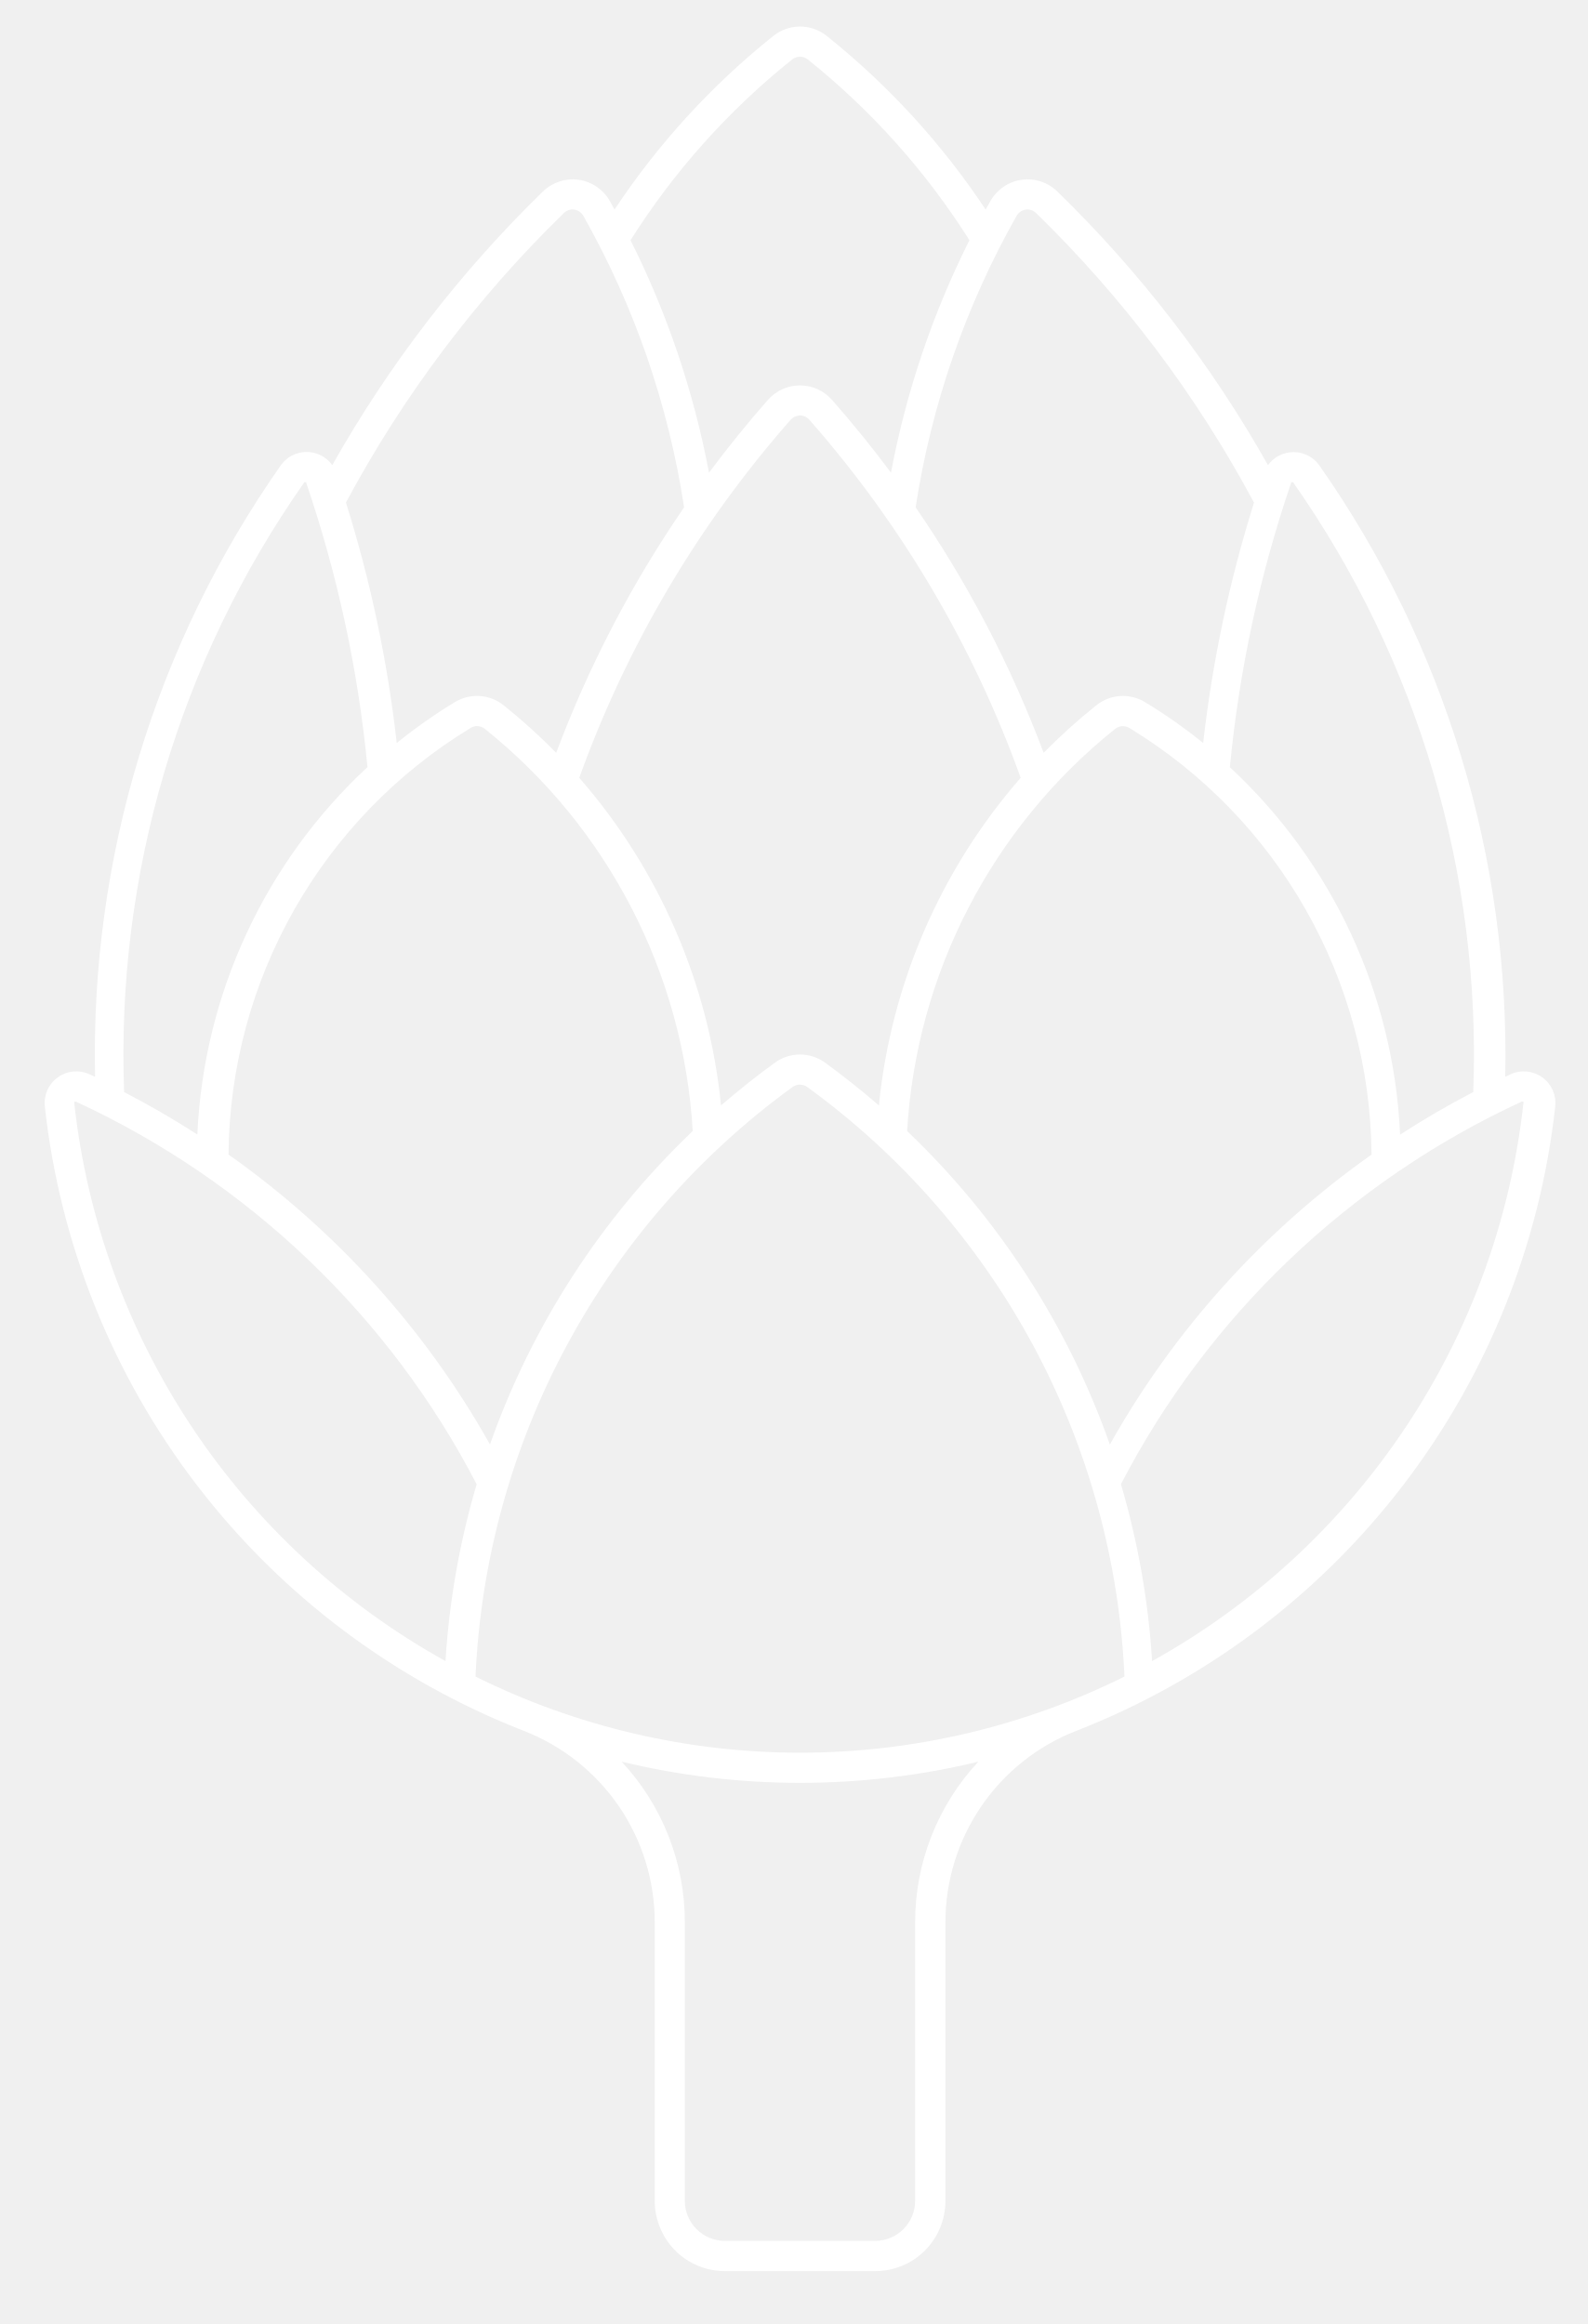
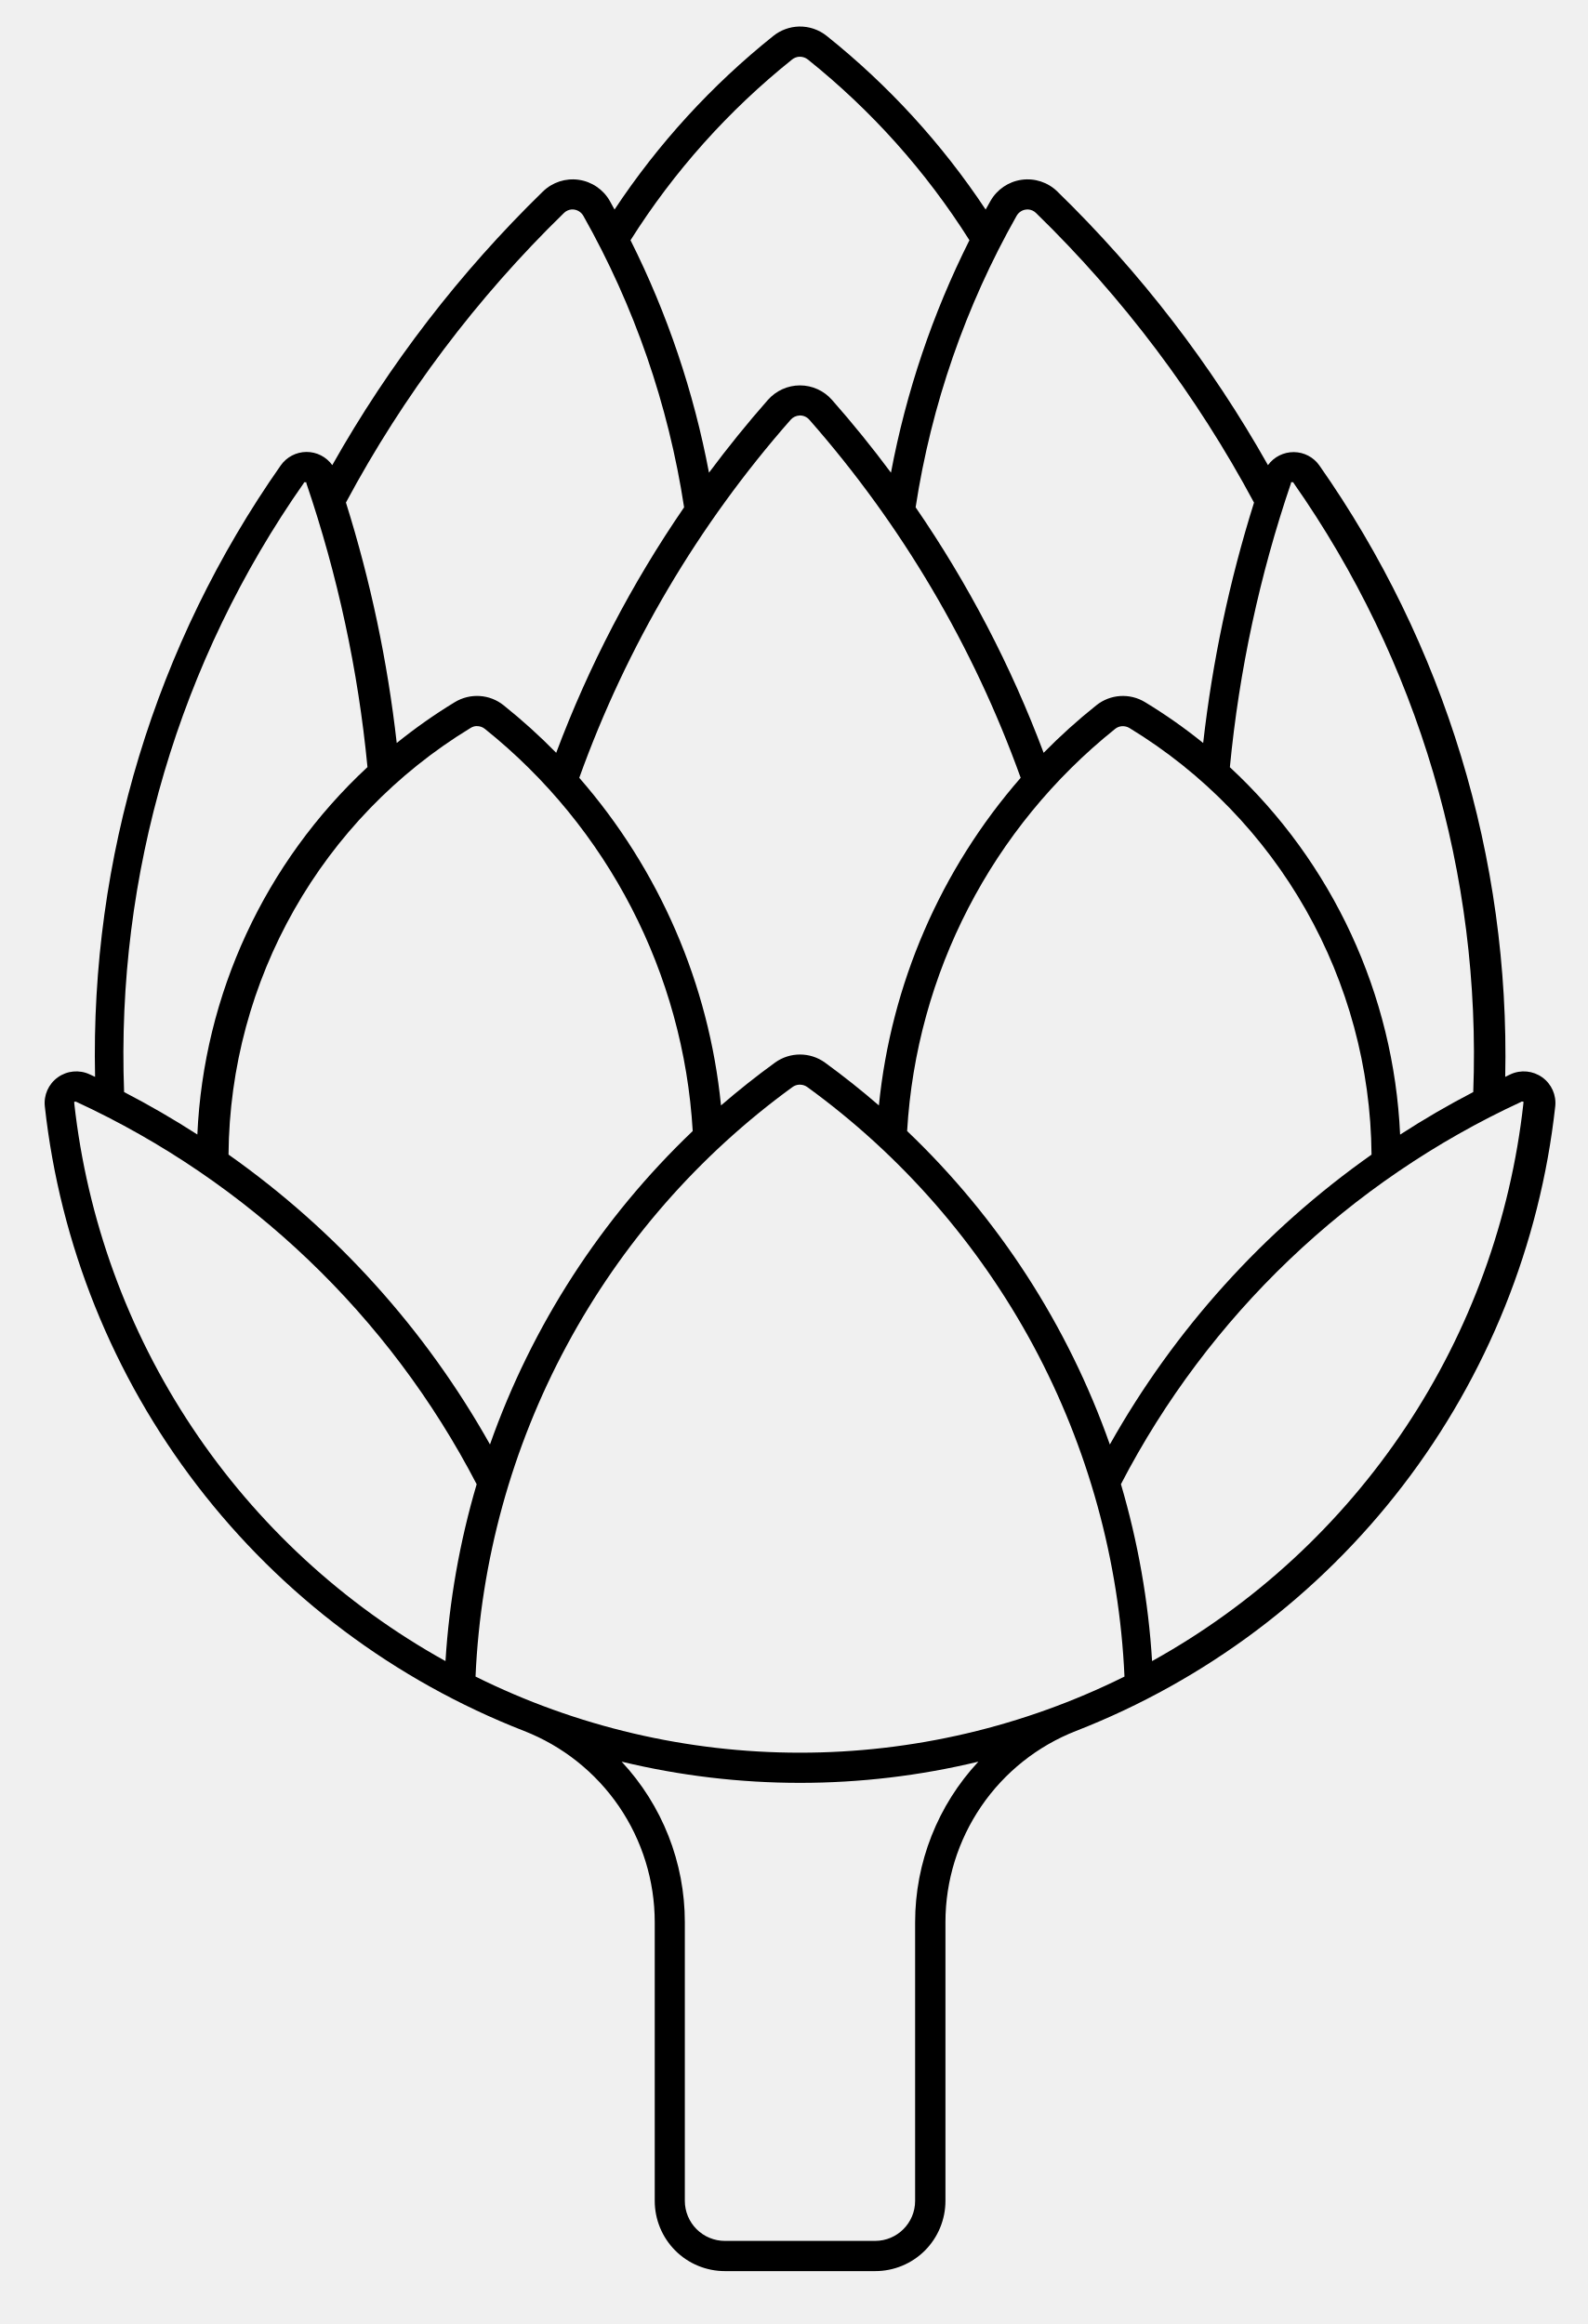
<svg xmlns="http://www.w3.org/2000/svg" width="28" height="41" viewBox="0 0 28 41" fill="none">
-   <mask id="path-1-inside-1_178_343" fill="white">
-     <path d="M14.093 0.468C13.929 0.473 13.771 0.53 13.642 0.633C12.555 1.502 11.609 2.536 10.84 3.697C10.812 3.647 10.784 3.596 10.757 3.546C10.642 3.343 10.439 3.205 10.208 3.172C9.978 3.139 9.745 3.215 9.577 3.378C8.115 4.802 6.864 6.427 5.861 8.206C5.755 8.058 5.585 7.972 5.404 7.973C5.223 7.975 5.054 8.064 4.951 8.212C2.739 11.367 1.592 15.146 1.677 18.998C1.645 18.983 1.612 18.968 1.58 18.953C1.397 18.868 1.182 18.889 1.019 19.007C0.855 19.125 0.768 19.321 0.791 19.522C1.059 21.954 1.989 24.267 3.479 26.209C4.969 28.151 6.962 29.647 9.243 30.537C9.922 30.802 10.506 31.266 10.918 31.868C11.329 32.47 11.549 33.182 11.549 33.911V38.827C11.549 39.156 11.679 39.471 11.911 39.704C12.143 39.937 12.459 40.067 12.787 40.067H15.439H15.438C15.767 40.067 16.082 39.937 16.315 39.704C16.547 39.471 16.677 39.156 16.677 38.827V33.911C16.677 33.182 16.897 32.47 17.308 31.868C17.719 31.266 18.302 30.802 18.981 30.537C21.262 29.647 23.255 28.151 24.745 26.209C26.235 24.267 27.164 21.954 27.433 19.522C27.456 19.321 27.369 19.125 27.205 19.007C27.041 18.889 26.827 18.868 26.644 18.953C26.613 18.968 26.582 18.983 26.551 18.998C26.634 15.146 25.486 11.367 23.273 8.212C23.17 8.065 23.002 7.977 22.822 7.976C22.642 7.975 22.472 8.06 22.366 8.206C21.364 6.427 20.113 4.802 18.65 3.378C18.483 3.215 18.25 3.139 18.019 3.172C17.788 3.205 17.586 3.343 17.471 3.546C17.442 3.596 17.414 3.647 17.386 3.697C16.616 2.536 15.67 1.503 14.582 0.633C14.443 0.522 14.27 0.464 14.093 0.468L14.093 0.468ZM14.093 1.001C14.1 1 14.108 1 14.115 1.001C14.164 1.002 14.211 1.019 14.249 1.049C15.37 1.946 16.334 3.024 17.1 4.238C16.45 5.534 15.984 6.915 15.716 8.339C15.387 7.897 15.04 7.468 14.675 7.054C14.533 6.893 14.327 6.799 14.111 6.799C13.895 6.799 13.689 6.893 13.546 7.054C13.182 7.468 12.835 7.897 12.506 8.339C12.237 6.915 11.772 5.534 11.122 4.238C11.888 3.024 12.852 1.946 13.973 1.049C14.007 1.022 14.049 1.005 14.093 1.001H14.093ZM10.082 3.696V3.695C10.09 3.695 10.097 3.695 10.104 3.695C10.182 3.698 10.252 3.741 10.29 3.808C11.189 5.4 11.791 7.142 12.067 8.95C11.142 10.297 10.385 11.751 9.811 13.281C9.52 12.984 9.21 12.704 8.885 12.444C8.639 12.245 8.294 12.223 8.023 12.387C7.666 12.604 7.324 12.845 6.998 13.108C6.836 11.669 6.536 10.249 6.102 8.866C7.114 6.977 8.41 5.255 9.945 3.76C9.981 3.723 10.03 3.7 10.082 3.695L10.082 3.696ZM18.111 3.696V3.695C18.118 3.695 18.126 3.695 18.133 3.695C18.188 3.698 18.239 3.721 18.277 3.76C19.812 5.255 21.108 6.977 22.12 8.867C21.686 10.249 21.386 11.669 21.223 13.108C20.898 12.845 20.555 12.604 20.197 12.387C19.927 12.223 19.583 12.246 19.337 12.444C19.011 12.704 18.701 12.984 18.409 13.281C17.835 11.751 17.077 10.297 16.151 8.95C16.428 7.142 17.032 5.4 17.932 3.808C17.969 3.743 18.036 3.7 18.111 3.696L18.111 3.696ZM14.102 7.33V7.33C14.169 7.327 14.233 7.355 14.277 7.406C15.905 9.258 17.17 11.401 18.004 13.722C16.591 15.342 15.717 17.362 15.503 19.502C15.197 19.237 14.88 18.985 14.553 18.747C14.29 18.556 13.933 18.556 13.67 18.747C13.342 18.985 13.025 19.237 12.718 19.502C12.505 17.362 11.631 15.342 10.218 13.722C11.052 11.401 12.317 9.258 13.946 7.406C13.986 7.36 14.043 7.333 14.104 7.33L14.102 7.33ZM5.404 8.508V8.507V8.509V8.511V8.513V8.515V8.517V8.518V8.52V8.523V8.525C5.956 10.147 6.318 11.828 6.482 13.533C4.67 15.216 3.592 17.544 3.481 20.015C3.062 19.745 2.631 19.495 2.189 19.266C2.045 15.433 3.158 11.659 5.361 8.519V8.517V8.515V8.513V8.511V8.51V8.508L5.404 8.508ZM22.816 8.508V8.507V8.509V8.511V8.513V8.515V8.517V8.518C25.018 11.659 26.132 15.434 25.987 19.266C25.546 19.495 25.115 19.746 24.697 20.017C24.586 17.546 23.507 15.217 21.694 13.535C21.858 11.829 22.22 10.147 22.772 8.525V8.523V8.521V8.52V8.518V8.516V8.514V8.512V8.511V8.509V8.507L22.816 8.508ZM8.409 12.81C8.462 12.809 8.512 12.826 8.553 12.859C10.725 14.598 12.056 17.177 12.219 19.954C10.608 21.49 9.383 23.384 8.643 25.483C7.505 23.456 5.93 21.709 4.031 20.369C4.055 17.29 5.67 14.443 8.3 12.843C8.333 12.822 8.37 12.81 8.409 12.809L8.409 12.81ZM19.793 12.812C19.838 12.809 19.882 12.82 19.92 12.842C22.552 14.442 24.168 17.29 24.193 20.37C22.293 21.71 20.716 23.457 19.577 25.484C18.837 23.385 17.612 21.49 16.001 19.954C16.164 17.176 17.497 14.599 19.669 12.86C19.704 12.831 19.748 12.814 19.793 12.811L19.793 12.812ZM14.094 19.136H14.093C14.101 19.135 14.108 19.135 14.116 19.136C14.16 19.137 14.203 19.151 14.239 19.177C15.894 20.378 17.256 21.938 18.226 23.738C19.194 25.539 19.744 27.536 19.835 29.578C18.056 30.462 16.097 30.921 14.111 30.921C12.126 30.921 10.166 30.462 8.388 29.578C8.478 27.536 9.027 25.54 9.996 23.739C10.964 21.938 12.326 20.379 13.98 19.177C14.013 19.153 14.052 19.139 14.093 19.136H14.094ZM26.872 19.434L26.872 19.434V19.436V19.438V19.439V19.441V19.443V19.445V19.447V19.45V19.452V19.455V19.457V19.46V19.462V19.464C26.646 21.508 25.934 23.469 24.794 25.181C23.654 26.893 22.121 28.307 20.322 29.305C20.257 28.248 20.072 27.201 19.773 26.185V26.183C21.314 23.214 23.799 20.841 26.835 19.438V19.436V19.434L26.872 19.434ZM1.345 19.436V19.436V19.438C4.382 20.842 6.867 23.215 8.408 26.185C8.108 27.201 7.924 28.248 7.858 29.305C6.06 28.307 4.527 26.893 3.388 25.181C2.249 23.469 1.536 21.509 1.31 19.465V19.463C1.31 19.463 1.31 19.461 1.31 19.46V19.458C1.31 19.457 1.31 19.456 1.31 19.455V19.453V19.451V19.45V19.448V19.446V19.445V19.443V19.441V19.439V19.437V19.436L1.345 19.436ZM10.965 31.079C13.034 31.578 15.191 31.578 17.258 31.079C16.541 31.848 16.142 32.86 16.142 33.912V38.828C16.142 39.217 15.827 39.533 15.438 39.534H12.786C12.599 39.534 12.419 39.459 12.287 39.327C12.155 39.195 12.08 39.015 12.08 38.828V33.912C12.081 32.86 11.682 31.848 10.965 31.079Z" />
-   </mask>
-   <path d="M14.093 0.468C13.929 0.473 13.771 0.53 13.642 0.633C12.555 1.502 11.609 2.536 10.84 3.697C10.812 3.647 10.784 3.596 10.757 3.546C10.642 3.343 10.439 3.205 10.208 3.172C9.978 3.139 9.745 3.215 9.577 3.378C8.115 4.802 6.864 6.427 5.861 8.206C5.755 8.058 5.585 7.972 5.404 7.973C5.223 7.975 5.054 8.064 4.951 8.212C2.739 11.367 1.592 15.146 1.677 18.998C1.645 18.983 1.612 18.968 1.58 18.953C1.397 18.868 1.182 18.889 1.019 19.007C0.855 19.125 0.768 19.321 0.791 19.522C1.059 21.954 1.989 24.267 3.479 26.209C4.969 28.151 6.962 29.647 9.243 30.537C9.922 30.802 10.506 31.266 10.918 31.868C11.329 32.47 11.549 33.182 11.549 33.911V38.827C11.549 39.156 11.679 39.471 11.911 39.704C12.143 39.937 12.459 40.067 12.787 40.067H15.439H15.438C15.767 40.067 16.082 39.937 16.315 39.704C16.547 39.471 16.677 39.156 16.677 38.827V33.911C16.677 33.182 16.897 32.47 17.308 31.868C17.719 31.266 18.302 30.802 18.981 30.537C21.262 29.647 23.255 28.151 24.745 26.209C26.235 24.267 27.164 21.954 27.433 19.522C27.456 19.321 27.369 19.125 27.205 19.007C27.041 18.889 26.827 18.868 26.644 18.953C26.613 18.968 26.582 18.983 26.551 18.998C26.634 15.146 25.486 11.367 23.273 8.212C23.17 8.065 23.002 7.977 22.822 7.976C22.642 7.975 22.472 8.06 22.366 8.206C21.364 6.427 20.113 4.802 18.65 3.378C18.483 3.215 18.25 3.139 18.019 3.172C17.788 3.205 17.586 3.343 17.471 3.546C17.442 3.596 17.414 3.647 17.386 3.697C16.616 2.536 15.67 1.503 14.582 0.633C14.443 0.522 14.27 0.464 14.093 0.468L14.093 0.468ZM14.093 1.001C14.1 1 14.108 1 14.115 1.001C14.164 1.002 14.211 1.019 14.249 1.049C15.37 1.946 16.334 3.024 17.1 4.238C16.45 5.534 15.984 6.915 15.716 8.339C15.387 7.897 15.04 7.468 14.675 7.054C14.533 6.893 14.327 6.799 14.111 6.799C13.895 6.799 13.689 6.893 13.546 7.054C13.182 7.468 12.835 7.897 12.506 8.339C12.237 6.915 11.772 5.534 11.122 4.238C11.888 3.024 12.852 1.946 13.973 1.049C14.007 1.022 14.049 1.005 14.093 1.001H14.093ZM10.082 3.696V3.695C10.09 3.695 10.097 3.695 10.104 3.695C10.182 3.698 10.252 3.741 10.29 3.808C11.189 5.4 11.791 7.142 12.067 8.95C11.142 10.297 10.385 11.751 9.811 13.281C9.52 12.984 9.21 12.704 8.885 12.444C8.639 12.245 8.294 12.223 8.023 12.387C7.666 12.604 7.324 12.845 6.998 13.108C6.836 11.669 6.536 10.249 6.102 8.866C7.114 6.977 8.41 5.255 9.945 3.76C9.981 3.723 10.03 3.7 10.082 3.695L10.082 3.696ZM18.111 3.696V3.695C18.118 3.695 18.126 3.695 18.133 3.695C18.188 3.698 18.239 3.721 18.277 3.76C19.812 5.255 21.108 6.977 22.12 8.867C21.686 10.249 21.386 11.669 21.223 13.108C20.898 12.845 20.555 12.604 20.197 12.387C19.927 12.223 19.583 12.246 19.337 12.444C19.011 12.704 18.701 12.984 18.409 13.281C17.835 11.751 17.077 10.297 16.151 8.95C16.428 7.142 17.032 5.4 17.932 3.808C17.969 3.743 18.036 3.7 18.111 3.696L18.111 3.696ZM14.102 7.33V7.33C14.169 7.327 14.233 7.355 14.277 7.406C15.905 9.258 17.17 11.401 18.004 13.722C16.591 15.342 15.717 17.362 15.503 19.502C15.197 19.237 14.88 18.985 14.553 18.747C14.29 18.556 13.933 18.556 13.67 18.747C13.342 18.985 13.025 19.237 12.718 19.502C12.505 17.362 11.631 15.342 10.218 13.722C11.052 11.401 12.317 9.258 13.946 7.406C13.986 7.36 14.043 7.333 14.104 7.33L14.102 7.33ZM5.404 8.508V8.507V8.509V8.511V8.513V8.515V8.517V8.518V8.52V8.523V8.525C5.956 10.147 6.318 11.828 6.482 13.533C4.67 15.216 3.592 17.544 3.481 20.015C3.062 19.745 2.631 19.495 2.189 19.266C2.045 15.433 3.158 11.659 5.361 8.519V8.517V8.515V8.513V8.511V8.51V8.508L5.404 8.508ZM22.816 8.508V8.507V8.509V8.511V8.513V8.515V8.517V8.518C25.018 11.659 26.132 15.434 25.987 19.266C25.546 19.495 25.115 19.746 24.697 20.017C24.586 17.546 23.507 15.217 21.694 13.535C21.858 11.829 22.22 10.147 22.772 8.525V8.523V8.521V8.52V8.518V8.516V8.514V8.512V8.511V8.509V8.507L22.816 8.508ZM8.409 12.81C8.462 12.809 8.512 12.826 8.553 12.859C10.725 14.598 12.056 17.177 12.219 19.954C10.608 21.49 9.383 23.384 8.643 25.483C7.505 23.456 5.93 21.709 4.031 20.369C4.055 17.29 5.67 14.443 8.3 12.843C8.333 12.822 8.37 12.81 8.409 12.809L8.409 12.81ZM19.793 12.812C19.838 12.809 19.882 12.82 19.92 12.842C22.552 14.442 24.168 17.29 24.193 20.37C22.293 21.71 20.716 23.457 19.577 25.484C18.837 23.385 17.612 21.49 16.001 19.954C16.164 17.176 17.497 14.599 19.669 12.86C19.704 12.831 19.748 12.814 19.793 12.811L19.793 12.812ZM14.094 19.136H14.093C14.101 19.135 14.108 19.135 14.116 19.136C14.16 19.137 14.203 19.151 14.239 19.177C15.894 20.378 17.256 21.938 18.226 23.738C19.194 25.539 19.744 27.536 19.835 29.578C18.056 30.462 16.097 30.921 14.111 30.921C12.126 30.921 10.166 30.462 8.388 29.578C8.478 27.536 9.027 25.54 9.996 23.739C10.964 21.938 12.326 20.379 13.98 19.177C14.013 19.153 14.052 19.139 14.093 19.136H14.094ZM26.872 19.434L26.872 19.434V19.436V19.438V19.439V19.441V19.443V19.445V19.447V19.45V19.452V19.455V19.457V19.46V19.462V19.464C26.646 21.508 25.934 23.469 24.794 25.181C23.654 26.893 22.121 28.307 20.322 29.305C20.257 28.248 20.072 27.201 19.773 26.185V26.183C21.314 23.214 23.799 20.841 26.835 19.438V19.436V19.434L26.872 19.434ZM1.345 19.436V19.436V19.438C4.382 20.842 6.867 23.215 8.408 26.185C8.108 27.201 7.924 28.248 7.858 29.305C6.06 28.307 4.527 26.893 3.388 25.181C2.249 23.469 1.536 21.509 1.31 19.465V19.463C1.31 19.463 1.31 19.461 1.31 19.46V19.458C1.31 19.457 1.31 19.456 1.31 19.455V19.453V19.451V19.45V19.448V19.446V19.445V19.443V19.441V19.439V19.437V19.436L1.345 19.436ZM10.965 31.079C13.034 31.578 15.191 31.578 17.258 31.079C16.541 31.848 16.142 32.86 16.142 33.912V38.828C16.142 39.217 15.827 39.533 15.438 39.534H12.786C12.599 39.534 12.419 39.459 12.287 39.327C12.155 39.195 12.08 39.015 12.08 38.828V33.912C12.081 32.86 11.682 31.848 10.965 31.079Z" fill="#FFFFF0" fill-opacity="0.65" stroke="white" stroke-width="2" mask="url(#path-1-inside-1_178_343)" />
+   <path d="M14.093 0.468C13.929 0.473 13.771 0.53 13.642 0.633C12.555 1.502 11.609 2.536 10.84 3.697C10.812 3.647 10.784 3.596 10.757 3.546C10.642 3.343 10.439 3.205 10.208 3.172C9.978 3.139 9.745 3.215 9.577 3.378C8.115 4.802 6.864 6.427 5.861 8.206C5.755 8.058 5.585 7.972 5.404 7.973C5.223 7.975 5.054 8.064 4.951 8.212C2.739 11.367 1.592 15.146 1.677 18.998C1.645 18.983 1.612 18.968 1.58 18.953C1.397 18.868 1.182 18.889 1.019 19.007C0.855 19.125 0.768 19.321 0.791 19.522C1.059 21.954 1.989 24.267 3.479 26.209C4.969 28.151 6.962 29.647 9.243 30.537C9.922 30.802 10.506 31.266 10.918 31.868C11.329 32.47 11.549 33.182 11.549 33.911V38.827C11.549 39.156 11.679 39.471 11.911 39.704C12.143 39.937 12.459 40.067 12.787 40.067H15.439H15.438C15.767 40.067 16.082 39.937 16.315 39.704C16.547 39.471 16.677 39.156 16.677 38.827V33.911C16.677 33.182 16.897 32.47 17.308 31.868C17.719 31.266 18.302 30.802 18.981 30.537C21.262 29.647 23.255 28.151 24.745 26.209C26.235 24.267 27.164 21.954 27.433 19.522C27.456 19.321 27.369 19.125 27.205 19.007C27.041 18.889 26.827 18.868 26.644 18.953C26.613 18.968 26.582 18.983 26.551 18.998C26.634 15.146 25.486 11.367 23.273 8.212C23.17 8.065 23.002 7.977 22.822 7.976C22.642 7.975 22.472 8.06 22.366 8.206C21.364 6.427 20.113 4.802 18.65 3.378C18.483 3.215 18.25 3.139 18.019 3.172C17.788 3.205 17.586 3.343 17.471 3.546C17.442 3.596 17.414 3.647 17.386 3.697C16.616 2.536 15.67 1.503 14.582 0.633C14.443 0.522 14.27 0.464 14.093 0.468L14.093 0.468ZM14.093 1.001C14.1 1 14.108 1 14.115 1.001C14.164 1.002 14.211 1.019 14.249 1.049C15.37 1.946 16.334 3.024 17.1 4.238C16.45 5.534 15.984 6.915 15.716 8.339C15.387 7.897 15.04 7.468 14.675 7.054C14.533 6.893 14.327 6.799 14.111 6.799C13.895 6.799 13.689 6.893 13.546 7.054C13.182 7.468 12.835 7.897 12.506 8.339C12.237 6.915 11.772 5.534 11.122 4.238C11.888 3.024 12.852 1.946 13.973 1.049C14.007 1.022 14.049 1.005 14.093 1.001H14.093ZM10.082 3.696V3.695C10.09 3.695 10.097 3.695 10.104 3.695C10.182 3.698 10.252 3.741 10.29 3.808C11.189 5.4 11.791 7.142 12.067 8.95C11.142 10.297 10.385 11.751 9.811 13.281C9.52 12.984 9.21 12.704 8.885 12.444C8.639 12.245 8.294 12.223 8.023 12.387C7.666 12.604 7.324 12.845 6.998 13.108C6.836 11.669 6.536 10.249 6.102 8.866C7.114 6.977 8.41 5.255 9.945 3.76C9.981 3.723 10.03 3.7 10.082 3.695L10.082 3.696ZM18.111 3.696V3.695C18.118 3.695 18.126 3.695 18.133 3.695C18.188 3.698 18.239 3.721 18.277 3.76C19.812 5.255 21.108 6.977 22.12 8.867C21.686 10.249 21.386 11.669 21.223 13.108C20.898 12.845 20.555 12.604 20.197 12.387C19.927 12.223 19.583 12.246 19.337 12.444C19.011 12.704 18.701 12.984 18.409 13.281C17.835 11.751 17.077 10.297 16.151 8.95C16.428 7.142 17.032 5.4 17.932 3.808C17.969 3.743 18.036 3.7 18.111 3.696L18.111 3.696ZM14.102 7.33V7.33C14.169 7.327 14.233 7.355 14.277 7.406C15.905 9.258 17.17 11.401 18.004 13.722C16.591 15.342 15.717 17.362 15.503 19.502C15.197 19.237 14.88 18.985 14.553 18.747C14.29 18.556 13.933 18.556 13.67 18.747C13.342 18.985 13.025 19.237 12.718 19.502C12.505 17.362 11.631 15.342 10.218 13.722C11.052 11.401 12.317 9.258 13.946 7.406C13.986 7.36 14.043 7.333 14.104 7.33L14.102 7.33ZM5.404 8.508V8.507V8.509V8.511V8.513V8.515V8.517V8.518V8.52V8.523V8.525C5.956 10.147 6.318 11.828 6.482 13.533C4.67 15.216 3.592 17.544 3.481 20.015C3.062 19.745 2.631 19.495 2.189 19.266C2.045 15.433 3.158 11.659 5.361 8.519V8.517V8.515V8.513V8.511V8.51V8.508L5.404 8.508ZM22.816 8.508V8.507V8.509V8.511V8.513V8.515V8.517V8.518C25.018 11.659 26.132 15.434 25.987 19.266C25.546 19.495 25.115 19.746 24.697 20.017C24.586 17.546 23.507 15.217 21.694 13.535C21.858 11.829 22.22 10.147 22.772 8.525V8.523V8.521V8.52V8.518V8.516V8.514V8.512V8.511V8.509V8.507L22.816 8.508ZM8.409 12.81C8.462 12.809 8.512 12.826 8.553 12.859C10.725 14.598 12.056 17.177 12.219 19.954C10.608 21.49 9.383 23.384 8.643 25.483C7.505 23.456 5.93 21.709 4.031 20.369C4.055 17.29 5.67 14.443 8.3 12.843C8.333 12.822 8.37 12.81 8.409 12.809L8.409 12.81ZM19.793 12.812C19.838 12.809 19.882 12.82 19.92 12.842C22.552 14.442 24.168 17.29 24.193 20.37C22.293 21.71 20.716 23.457 19.577 25.484C18.837 23.385 17.612 21.49 16.001 19.954C16.164 17.176 17.497 14.599 19.669 12.86C19.704 12.831 19.748 12.814 19.793 12.811L19.793 12.812ZM14.094 19.136H14.093C14.101 19.135 14.108 19.135 14.116 19.136C14.16 19.137 14.203 19.151 14.239 19.177C15.894 20.378 17.256 21.938 18.226 23.738C19.194 25.539 19.744 27.536 19.835 29.578C18.056 30.462 16.097 30.921 14.111 30.921C12.126 30.921 10.166 30.462 8.388 29.578C8.478 27.536 9.027 25.54 9.996 23.739C10.964 21.938 12.326 20.379 13.98 19.177C14.013 19.153 14.052 19.139 14.093 19.136H14.094ZM26.872 19.434L26.872 19.434V19.436V19.438V19.439V19.441V19.443V19.445V19.447V19.45V19.452V19.455V19.457V19.46V19.462V19.464C26.646 21.508 25.934 23.469 24.794 25.181C23.654 26.893 22.121 28.307 20.322 29.305C20.257 28.248 20.072 27.201 19.773 26.185V26.183C21.314 23.214 23.799 20.841 26.835 19.438V19.436V19.434L26.872 19.434ZM1.345 19.436V19.436V19.438C4.382 20.842 6.867 23.215 8.408 26.185C8.108 27.201 7.924 28.248 7.858 29.305C6.06 28.307 4.527 26.893 3.388 25.181C2.249 23.469 1.536 21.509 1.31 19.465V19.463C1.31 19.463 1.31 19.461 1.31 19.46V19.458C1.31 19.457 1.31 19.456 1.31 19.455V19.453V19.451V19.45V19.448V19.446V19.445V19.443V19.441V19.439V19.437V19.436L1.345 19.436ZM10.965 31.079C13.034 31.578 15.191 31.578 17.258 31.079C16.541 31.848 16.142 32.86 16.142 33.912V38.828C16.142 39.217 15.827 39.533 15.438 39.534H12.786C12.599 39.534 12.419 39.459 12.287 39.327C12.155 39.195 12.08 39.015 12.08 38.828V33.912C12.081 32.86 11.682 31.848 10.965 31.079Z" fill="#000" fill-opacity="1.65" />
</svg>
